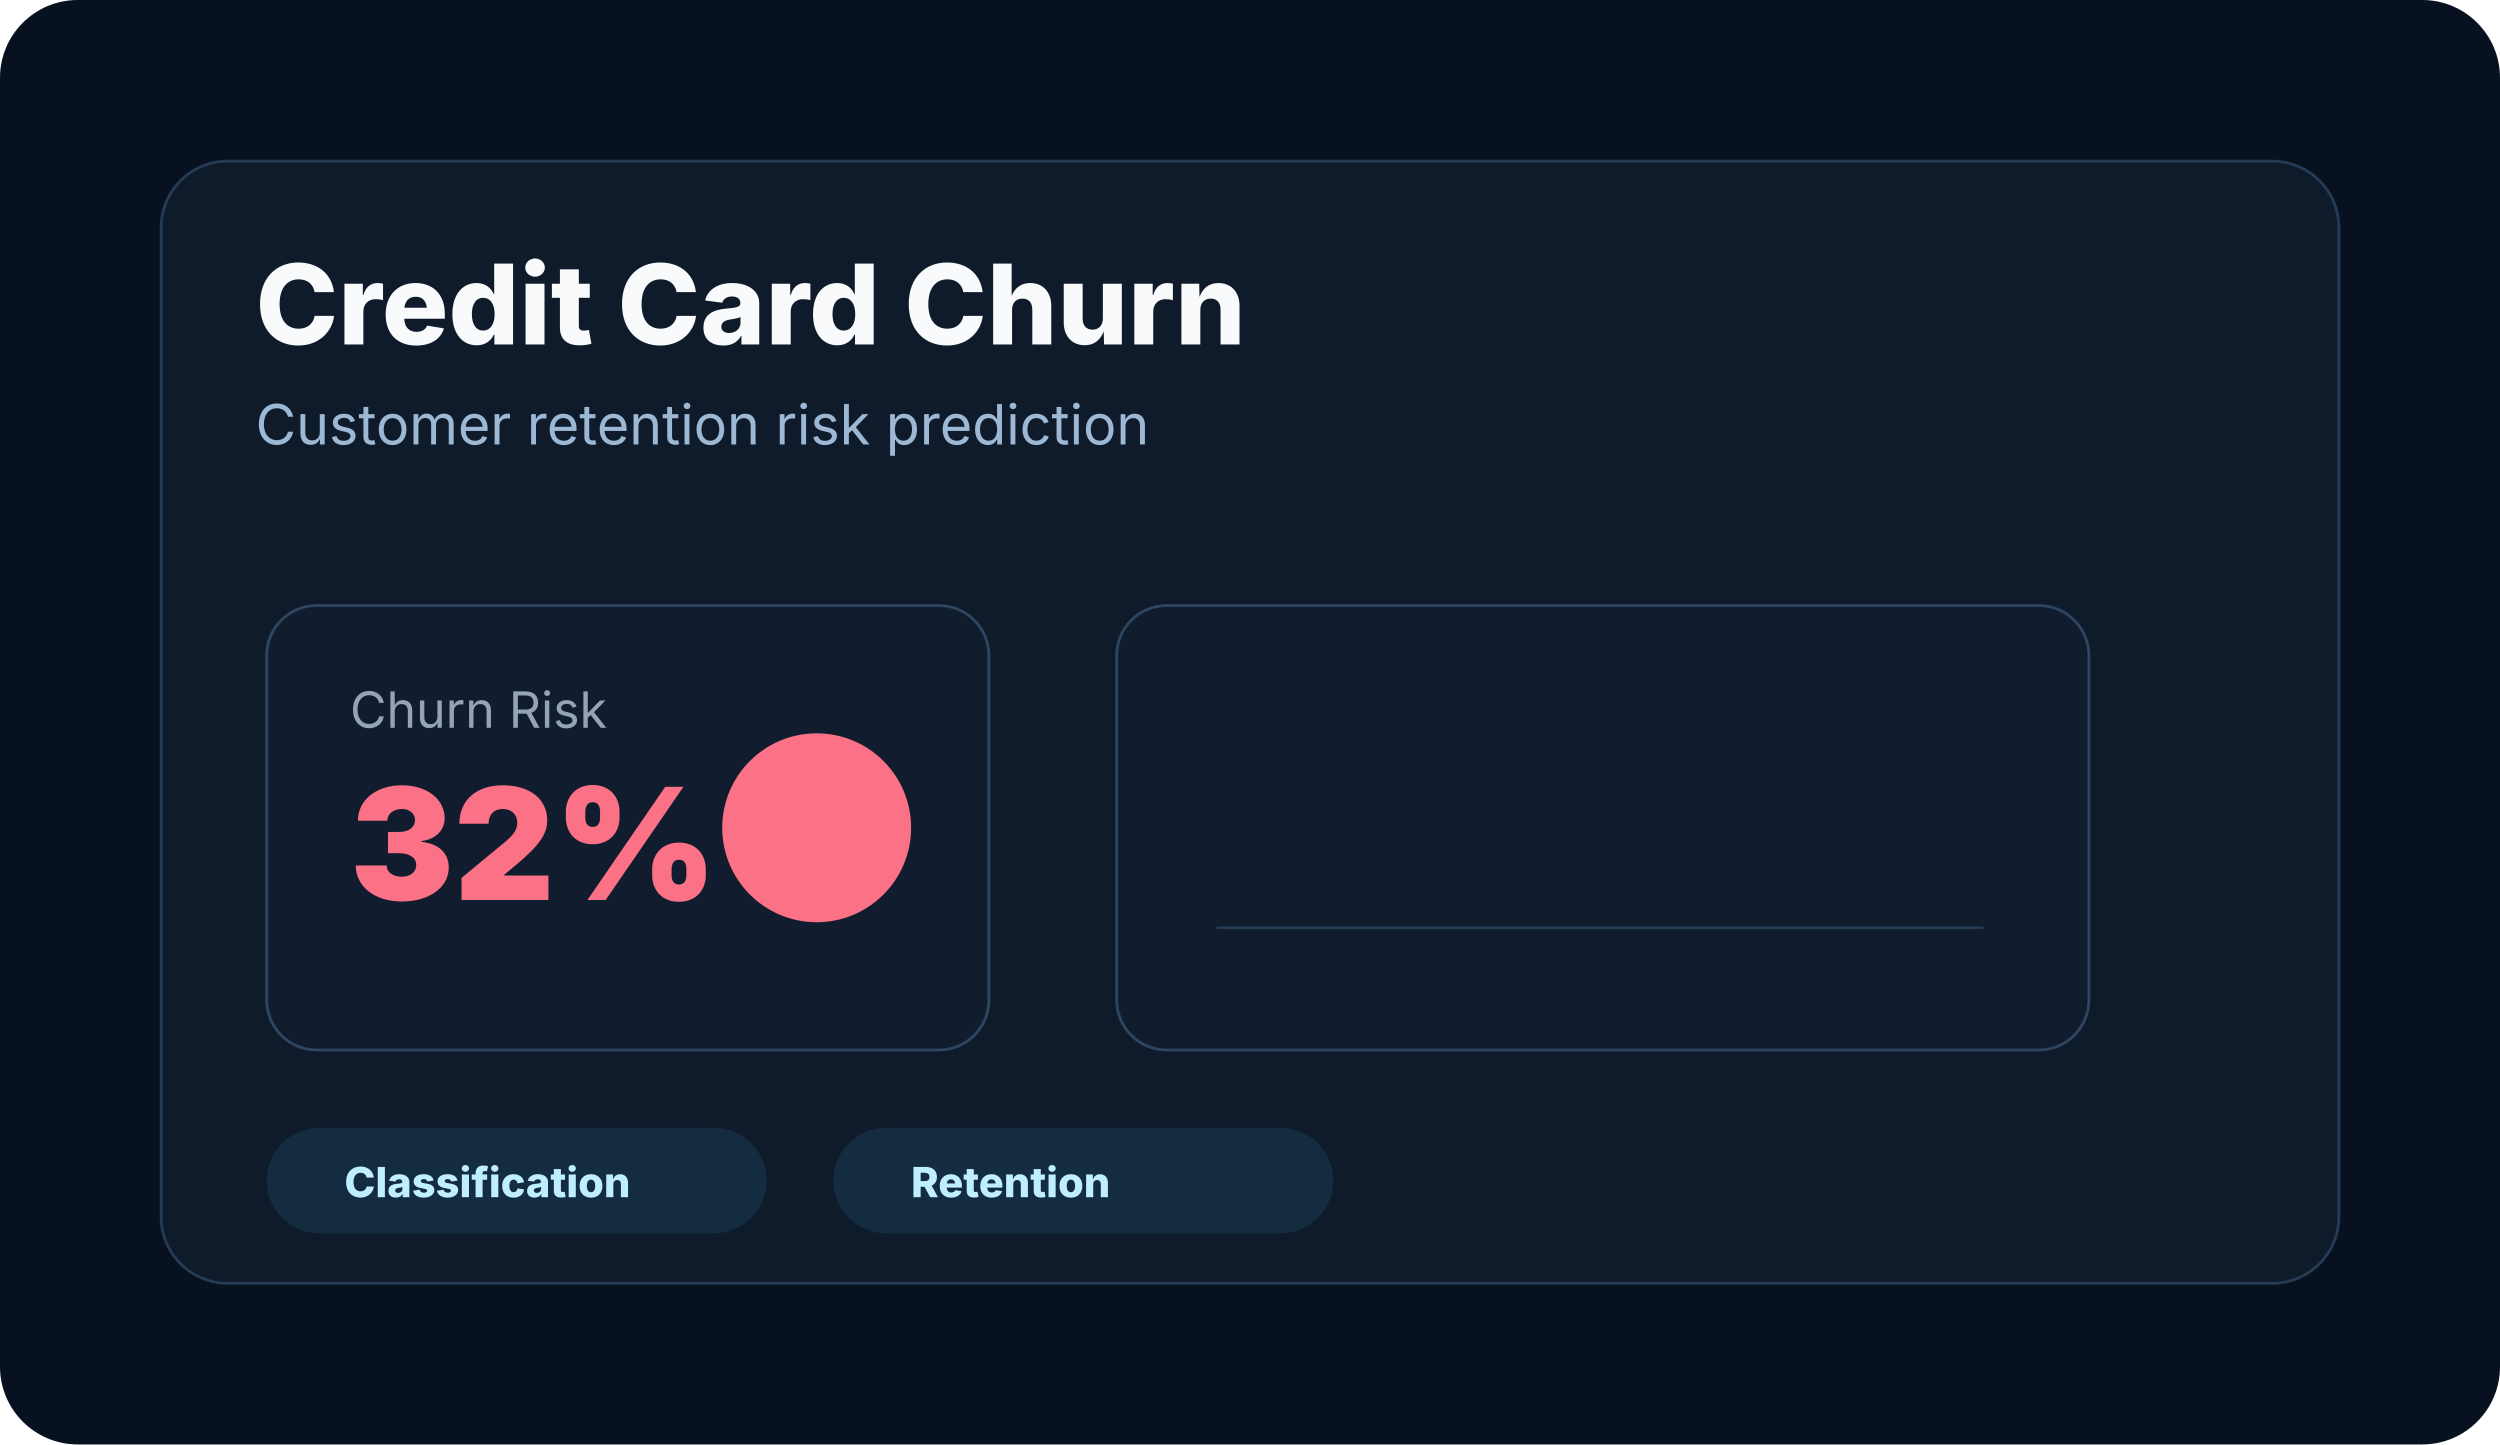
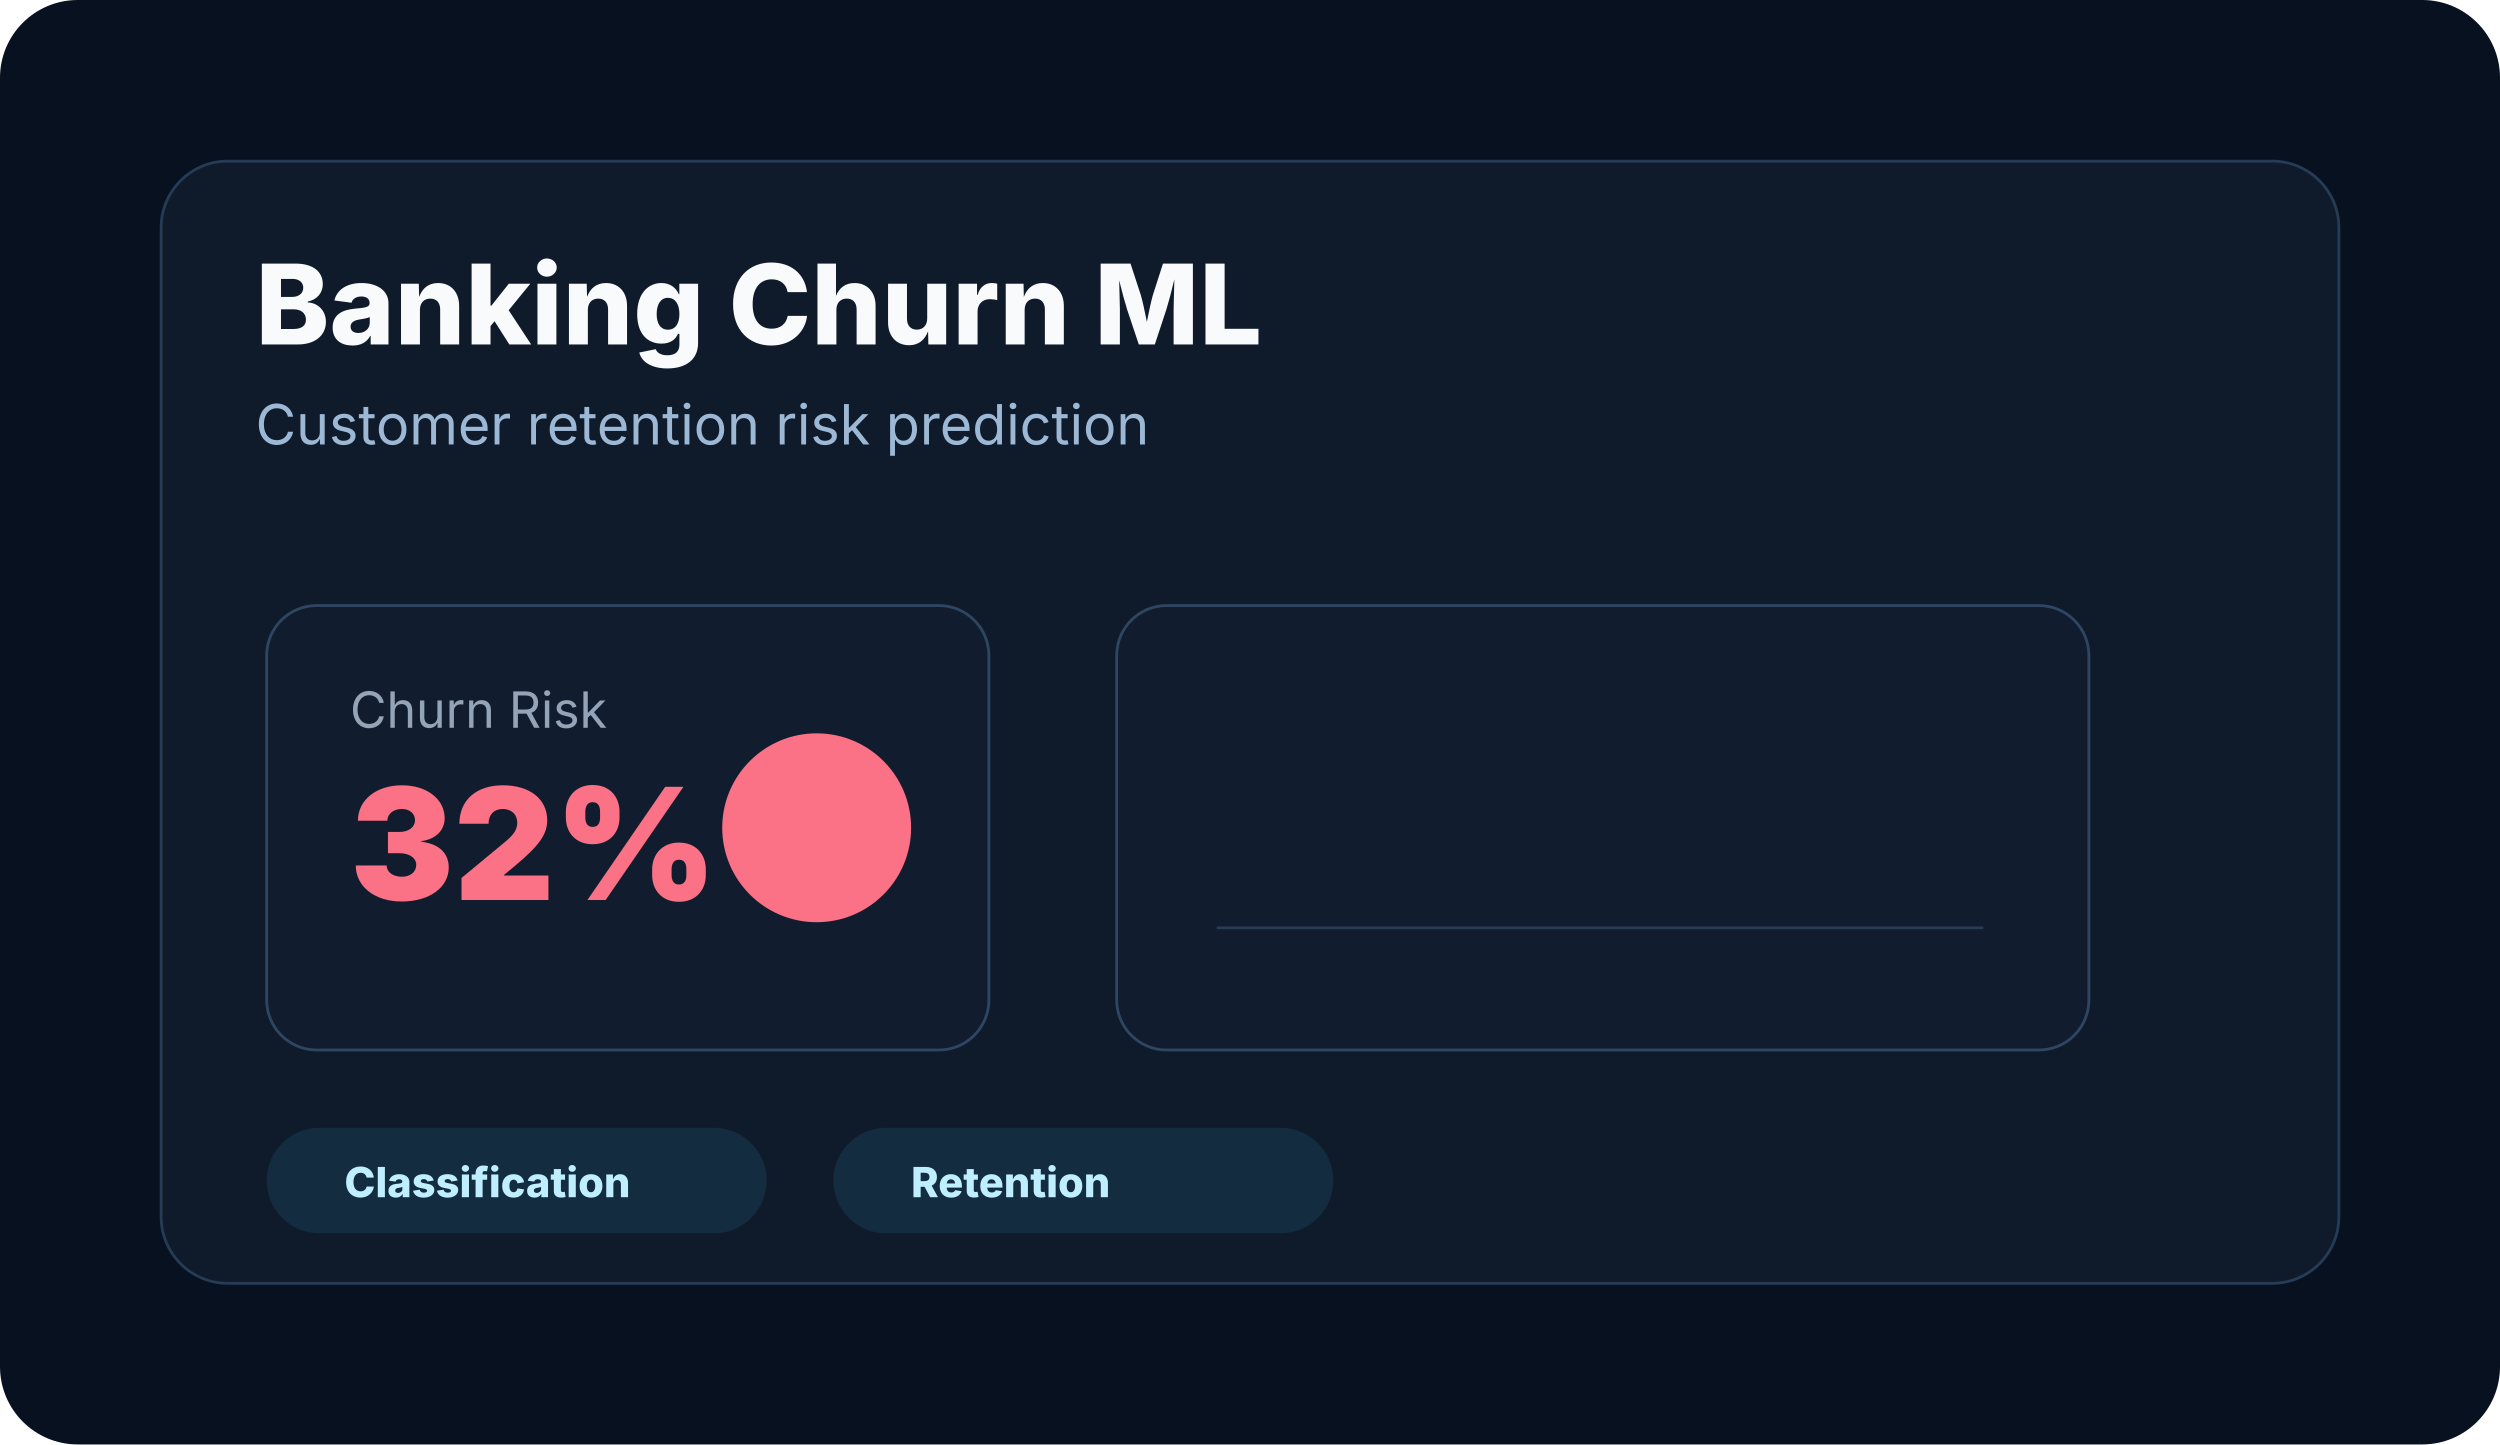
<svg xmlns="http://www.w3.org/2000/svg" width="900" height="520" viewBox="0 0 900 520" fill="none">
  <style>
    .risk{animation:riskPulse 1.6s ease-in-out infinite alternate}
    .line{stroke-dasharray:600;stroke-dashoffset:600;animation:draw 2.5s ease-in-out infinite alternate}
    @keyframes riskPulse{from{opacity:.55}to{opacity:1}}
    @keyframes draw{to{stroke-dashoffset:0}}
  </style>
  <rect width="900" height="520" rx="28" fill="#07111F" />
  <rect x="58" y="58" width="784" height="404" rx="24" fill="#0F1B2B" stroke="#263B55" />
-   <text x="92" y="124" fill="#F8FAFC" font-family="Inter, Arial" font-size="40" font-weight="800">Credit Card Churn</text>
+   <text x="92" y="124" fill="#F8FAFC" font-family="Inter, Arial" font-size="40" font-weight="800">Banking Churn ML</text>
  <text x="92" y="160" fill="#9DB8D4" font-family="Inter, Arial" font-size="20">Customer retention risk prediction</text>
  <rect x="96" y="218" width="260" height="160" rx="18" fill="#111D2E" stroke="#2F4662" />
  <text x="126" y="262" fill="#94A3B8" font-family="Inter, Arial" font-size="18">Churn Risk</text>
  <text x="126" y="324" fill="#FB7185" font-family="Inter, Arial" font-size="56" font-weight="900">32%</text>
  <circle class="risk" cx="294" cy="298" r="34" fill="#FB7185" />
  <rect x="402" y="218" width="350" height="160" rx="18" fill="#111D2E" stroke="#2F4662" />
  <line x1="438" y1="334" x2="714" y2="334" stroke="#263B55" />
  <path class="line" d="M438 320 C492 282 536 306 578 262 C626 210 670 244 714 196" stroke="#35C2FF" stroke-width="7" stroke-linecap="round" />
  <rect x="96" y="406" width="180" height="38" rx="19" fill="#132C3F" />
  <text x="124" y="431" fill="#BFEFFF" font-family="Inter, Arial" font-size="15" font-weight="800">Classification</text>
  <rect x="300" y="406" width="180" height="38" rx="19" fill="#132C3F" />
  <text x="328" y="431" fill="#BFEFFF" font-family="Inter, Arial" font-size="15" font-weight="800">Retention</text>
</svg>
